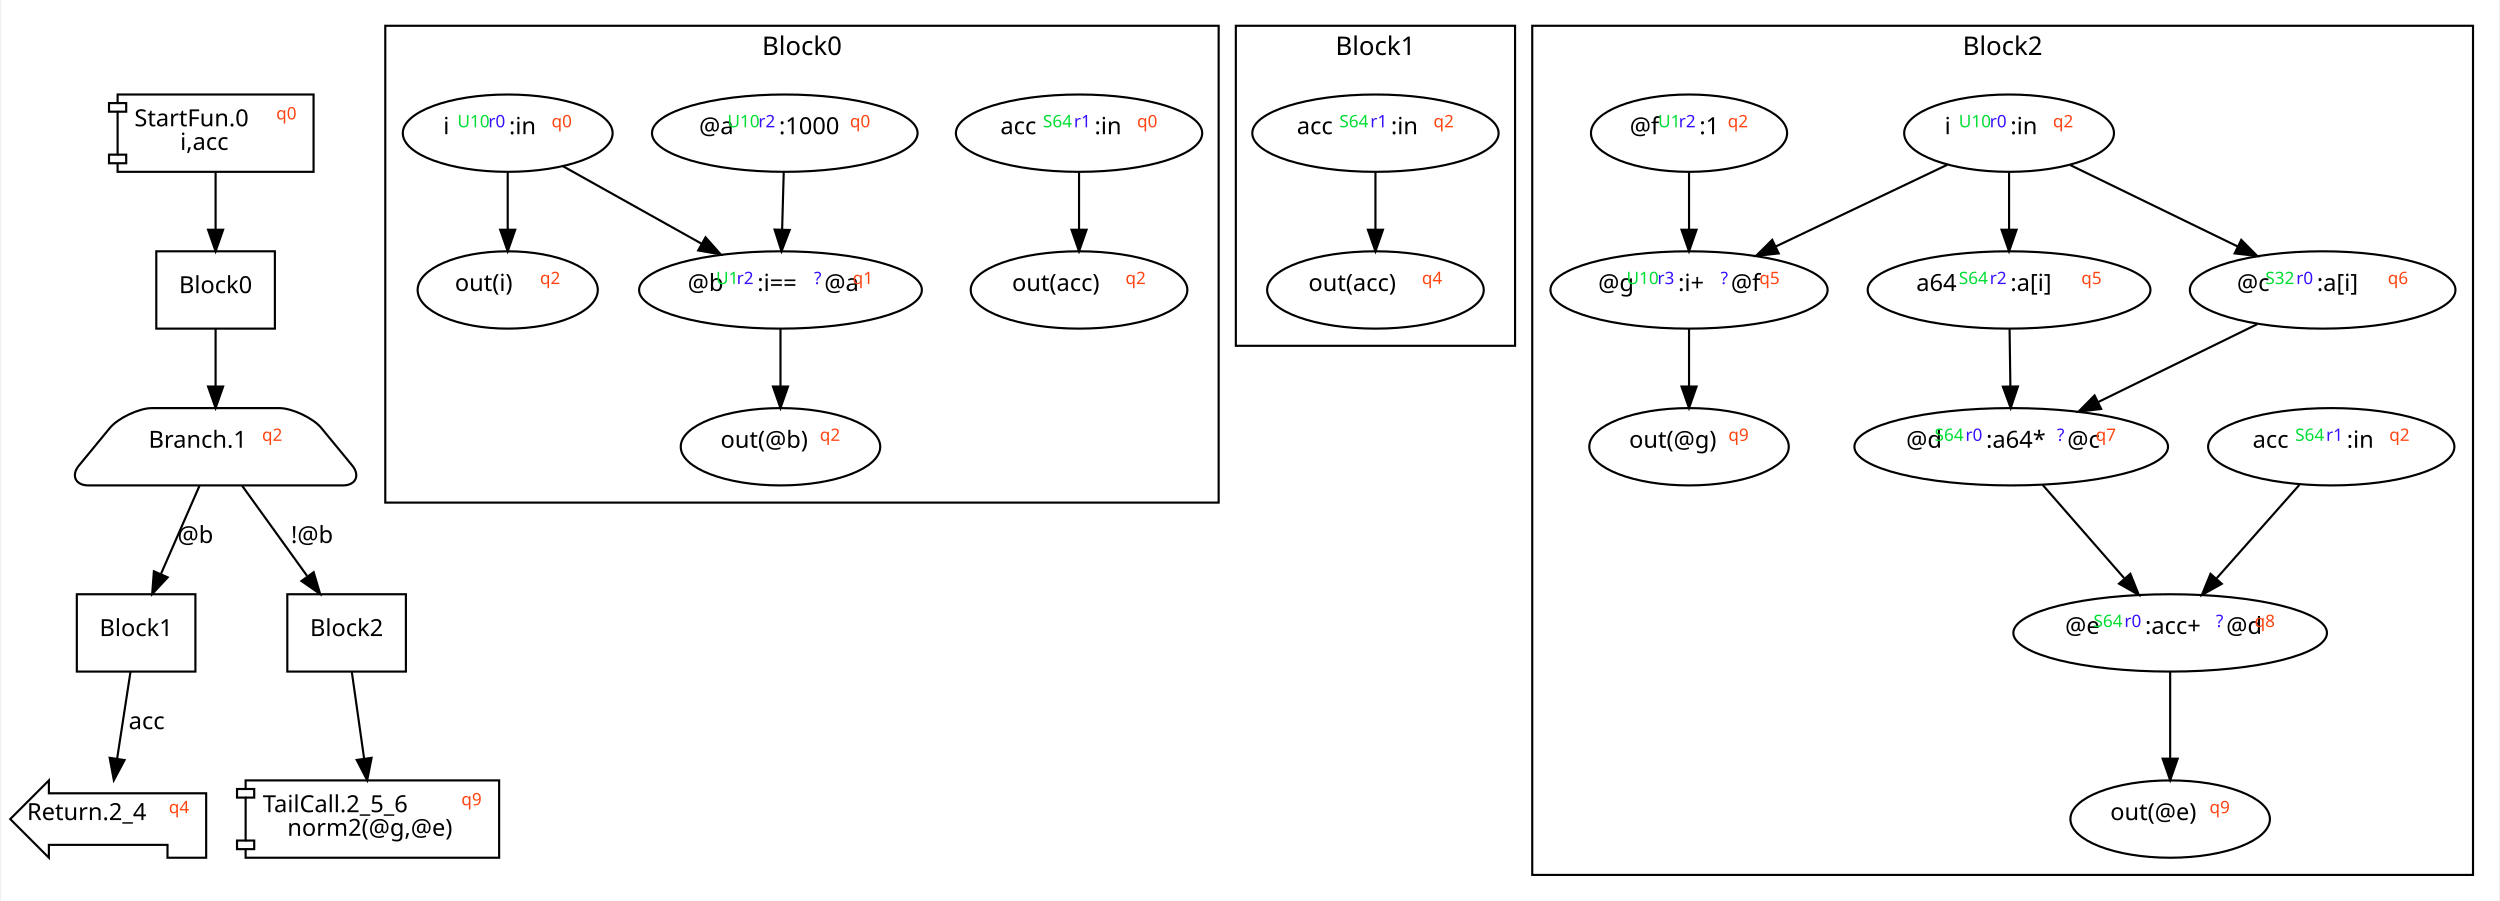
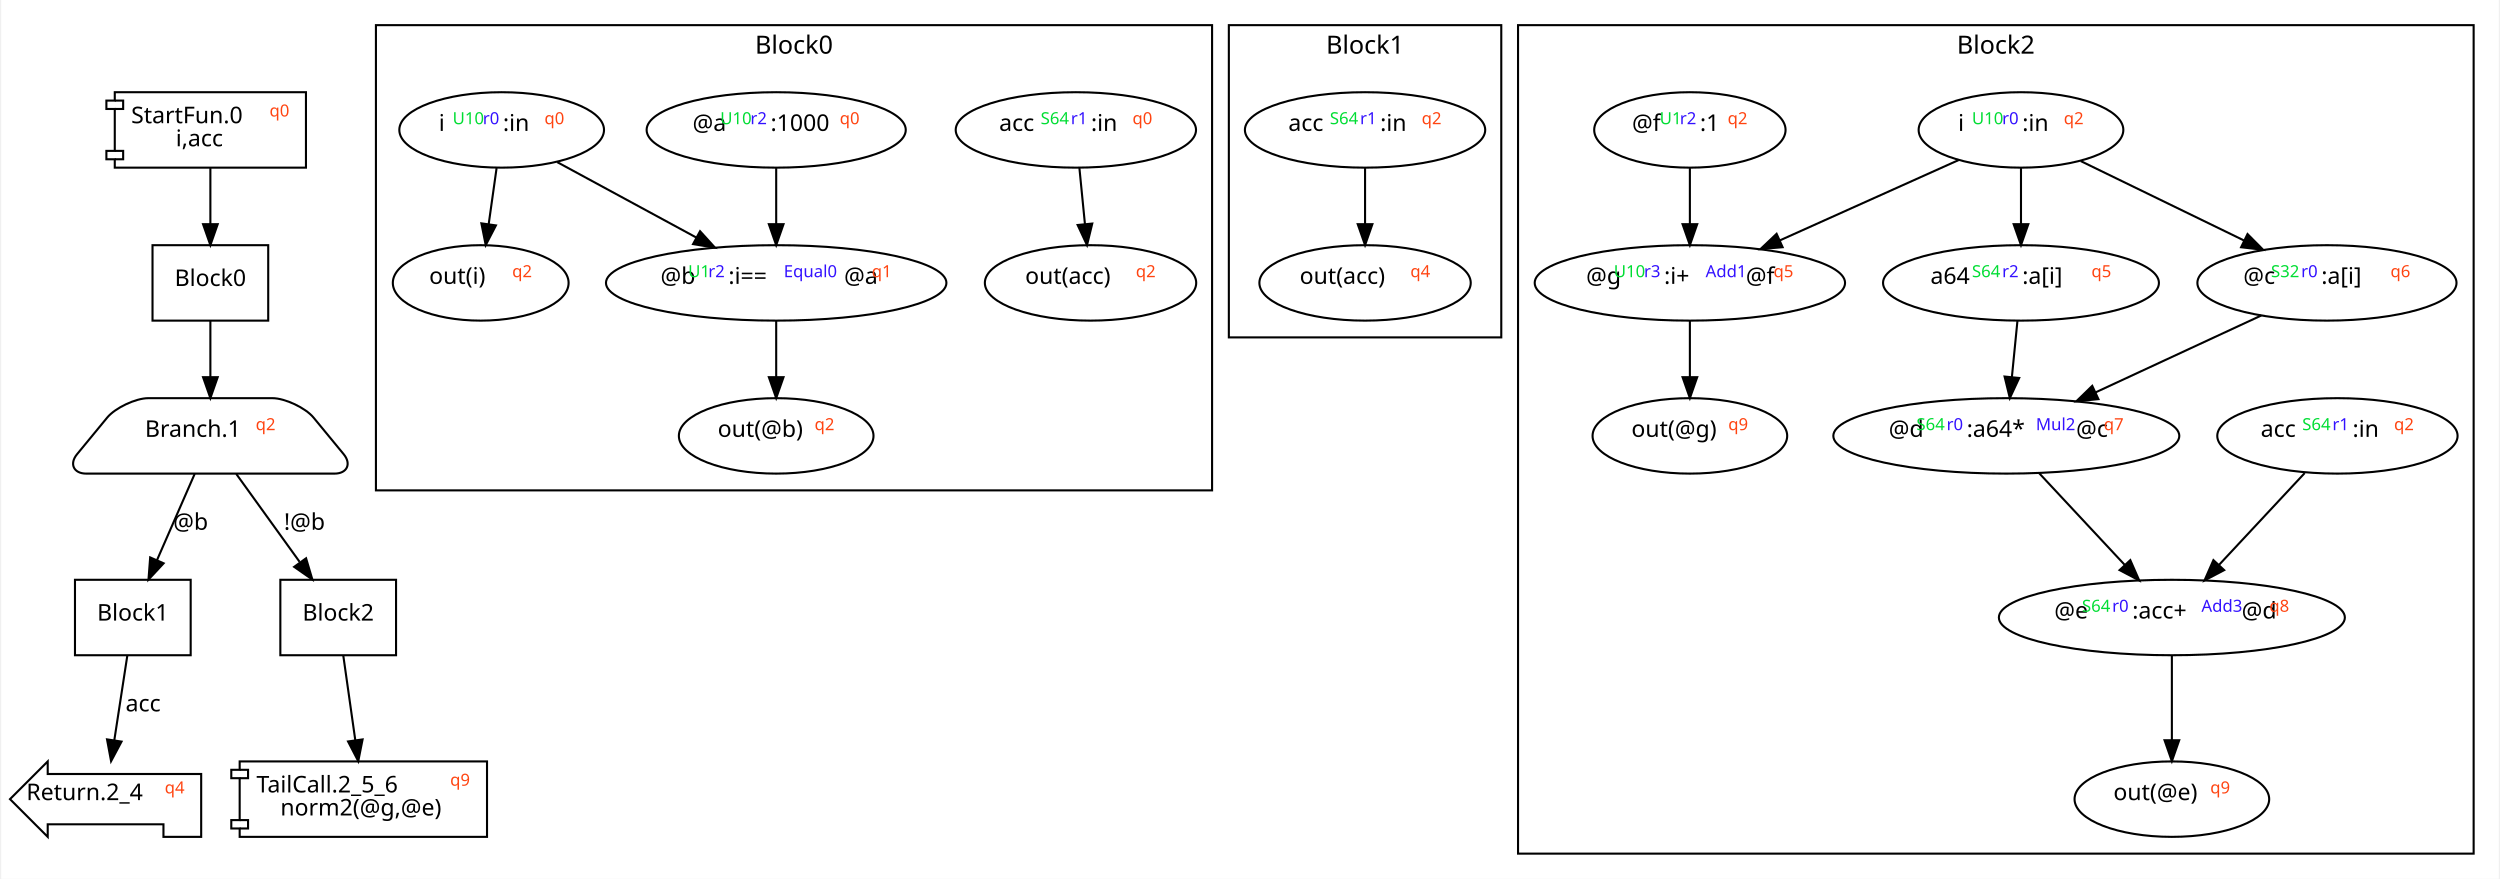
- <svg xmlns="http://www.w3.org/2000/svg" width="1163pt" height="419pt" viewBox="0.00 0.00 1162.81 419.34">
+ <svg xmlns="http://www.w3.org/2000/svg" width="1192pt" height="419pt" viewBox="0.00 0.00 1191.81 419.34">
  <g id="graph0" class="graph" transform="scale(1 1) rotate(0) translate(4 415.34)">
-     <polygon fill="white" stroke="transparent" points="-4,4 -4,-415.34 1158.81,-415.34 1158.81,4 -4,4" />
+     <polygon fill="white" stroke="transparent" points="-4,4 -4,-415.34 1187.81,-415.34 1187.81,4 -4,4" />
    <g id="clust1" class="cluster">
-       <polygon fill="none" stroke="black" points="174.81,-181.34 174.81,-403.34 562.81,-403.34 562.81,-181.34 174.81,-181.34" />
-       <text text-anchor="middle" x="368.81" y="-389.74" font-family="Monaco" font-size="12.00">Block0</text>
+       <polygon fill="none" stroke="black" points="174.81,-181.34 174.81,-403.34 573.81,-403.34 573.81,-181.34 174.81,-181.34" />
+       <text text-anchor="middle" x="374.31" y="-389.74" font-family="Monaco" font-size="12.00">Block0</text>
    </g>
    <g id="clust2" class="cluster">
-       <polygon fill="none" stroke="black" points="570.81,-254.34 570.81,-403.34 700.81,-403.34 700.81,-254.34 570.81,-254.34" />
-       <text text-anchor="middle" x="635.81" y="-389.74" font-family="Monaco" font-size="12.00">Block1</text>
+       <polygon fill="none" stroke="black" points="581.81,-254.34 581.81,-403.34 711.81,-403.34 711.81,-254.34 581.81,-254.34" />
+       <text text-anchor="middle" x="646.81" y="-389.74" font-family="Monaco" font-size="12.00">Block1</text>
    </g>
    <g id="clust3" class="cluster">
-       <polygon fill="none" stroke="black" points="708.81,-8 708.81,-403.34 1146.81,-403.34 1146.81,-8 708.81,-8" />
-       <text text-anchor="middle" x="927.81" y="-389.74" font-family="Monaco" font-size="12.00">Block2</text>
+       <polygon fill="none" stroke="black" points="719.81,-8 719.81,-403.34 1175.81,-403.34 1175.81,-8 719.81,-8" />
+       <text text-anchor="middle" x="947.81" y="-389.74" font-family="Monaco" font-size="12.00">Block2</text>
    </g>
    <g id="node1" class="node">
      <polygon fill="none" stroke="black" points="141.42,-371.34 50.19,-371.34 50.19,-367.34 46.19,-367.34 46.19,-363.34 50.19,-363.34 50.19,-343.34 46.19,-343.34 46.19,-339.34 50.19,-339.34 50.19,-335.34 141.42,-335.34 141.42,-371.34" />
      <polyline fill="none" stroke="black" points="50.19,-367.34 54.19,-367.34 54.19,-363.34 50.19,-363.34 " />
      <polyline fill="none" stroke="black" points="50.19,-343.34 54.19,-343.34 54.19,-339.34 50.19,-339.34 " />
      <text text-anchor="start" x="58" y="-356.54" font-family="Monaco" font-size="11.00">StartFun.0</text>
      <text text-anchor="start" x="124.01" y="-356.54" font-family="Monaco" baseline-shift="super" font-size="8.00" fill="#ff4411">q0</text>
      <text text-anchor="start" x="79.3" y="-345.54" font-family="Monaco" font-size="11.00">i,acc</text>
    </g>
    <g id="node2" class="node">
      <polygon fill="none" stroke="black" points="123.41,-298.34 68.2,-298.34 68.2,-262.34 123.41,-262.34 123.41,-298.34" />
      <text text-anchor="middle" x="95.81" y="-278.87" font-family="Monaco" font-size="11.00">Block0</text>
    </g>
    <g id="edge1" class="edge">
      <path fill="none" stroke="black" d="M95.81,-335.15C95.81,-327.13 95.81,-317.38 95.81,-308.41" />
      <polygon fill="black" stroke="black" points="99.31,-308.37 95.81,-298.37 92.31,-308.37 99.31,-308.37" />
    </g>
    <g id="node3" class="node">
      <path fill="none" stroke="black" d="M125.41,-225.34C125.41,-225.34 66.2,-225.34 66.2,-225.34 60.2,-225.34 50.39,-220.7 46.57,-216.07 46.57,-216.07 32.19,-198.6 32.19,-198.6 28.38,-193.97 30.57,-189.34 36.57,-189.34 36.57,-189.34 155.05,-189.34 155.05,-189.34 161.05,-189.34 163.23,-193.97 159.42,-198.6 159.42,-198.6 145.04,-216.07 145.04,-216.07 141.23,-220.7 131.41,-225.34 125.41,-225.34" />
      <text text-anchor="start" x="64.6" y="-206.87" font-family="Monaco" font-size="11.00">Branch.1</text>
      <text text-anchor="start" x="117.41" y="-206.87" font-family="Monaco" baseline-shift="super" font-size="8.00" fill="#ff4411">q2</text>
    </g>
    <g id="edge2" class="edge">
      <path fill="none" stroke="black" d="M95.81,-262.15C95.81,-254.13 95.81,-244.38 95.81,-235.41" />
      <polygon fill="black" stroke="black" points="99.31,-235.37 95.81,-225.37 92.31,-235.37 99.31,-235.37" />
    </g>
    <g id="node4" class="node">
      <polygon fill="none" stroke="black" points="86.41,-138.67 31.2,-138.67 31.2,-102.67 86.41,-102.67 86.41,-138.67" />
      <text text-anchor="middle" x="58.81" y="-119.2" font-family="Monaco" font-size="11.00">Block1</text>
    </g>
    <g id="edge3" class="edge">
      <path fill="none" stroke="black" d="M88.32,-189.2C83.15,-177.38 76.19,-161.44 70.32,-148.01" />
      <polygon fill="black" stroke="black" points="73.49,-146.54 66.28,-138.78 67.08,-149.34 73.49,-146.54" />
      <text text-anchor="middle" x="86.41" y="-162.54" font-family="Monaco" font-size="11.00">@b</text>
    </g>
    <g id="node5" class="node">
      <polygon fill="none" stroke="black" points="184.41,-138.67 129.2,-138.67 129.2,-102.67 184.41,-102.67 184.41,-138.67" />
      <text text-anchor="middle" x="156.81" y="-119.2" font-family="Monaco" font-size="11.00">Block2</text>
    </g>
    <g id="edge4" class="edge">
      <path fill="none" stroke="black" d="M108.15,-189.2C116.83,-177.15 128.6,-160.82 138.39,-147.23" />
      <polygon fill="black" stroke="black" points="141.47,-148.94 144.48,-138.78 135.79,-144.84 141.47,-148.94" />
      <text text-anchor="middle" x="140.71" y="-162.54" font-family="Monaco" font-size="11.00">!@b</text>
    </g>
    <g id="node6" class="node">
      <polygon fill="none" stroke="black" points="91.42,-46 18.19,-46 18.19,-52 0.19,-34 18.19,-16 18.19,-22 73.42,-22 73.42,-16 91.42,-16 91.42,-46" />
      <text text-anchor="start" x="8" y="-33.53" font-family="Monaco" font-size="11.00">Return.2_4</text>
      <text text-anchor="start" x="74.01" y="-33.53" font-family="Monaco" baseline-shift="super" font-size="8.00" fill="#ff4411">q4</text>
    </g>
    <g id="edge5" class="edge">
      <path fill="none" stroke="black" d="M56.18,-102.53C54.4,-90.94 52.01,-75.39 49.97,-62.13" />
      <polygon fill="black" stroke="black" points="53.41,-61.46 48.43,-52.11 46.49,-62.52 53.41,-61.46" />
      <text text-anchor="middle" x="63.71" y="-75.87" font-family="Monaco" font-size="11.00">acc</text>
    </g>
    <g id="node7" class="node">
      <polygon fill="none" stroke="black" points="227.82,-52 109.79,-52 109.79,-48 105.79,-48 105.79,-44 109.79,-44 109.79,-24 105.79,-24 105.79,-20 109.79,-20 109.79,-16 227.82,-16 227.82,-52" />
      <polyline fill="none" stroke="black" points="109.79,-48 113.79,-48 113.79,-44 109.79,-44 " />
      <polyline fill="none" stroke="black" points="109.79,-24 113.79,-24 113.79,-20 109.79,-20 " />
      <text text-anchor="start" x="117.8" y="-37.2" font-family="Monaco" font-size="11.00">TailCall.2_5_6</text>
      <text text-anchor="start" x="210.21" y="-37.2" font-family="Monaco" baseline-shift="super" font-size="8.00" fill="#ff4411">q9</text>
      <text text-anchor="start" x="129.2" y="-26.2" font-family="Monaco" font-size="11.00">norm2(@g,@e)</text>
    </g>
    <g id="edge6" class="edge">
      <path fill="none" stroke="black" d="M159.23,-102.53C160.88,-90.94 163.08,-75.39 164.96,-62.13" />
      <polygon fill="black" stroke="black" points="168.44,-62.5 166.38,-52.11 161.51,-61.52 168.44,-62.5" />
    </g>
    <g id="node8" class="node">
-       <ellipse fill="none" stroke="black" cx="497.81" cy="-280.34" rx="50.43" ry="18" />
-       <text text-anchor="start" x="466.6" y="-279.87" font-family="Monaco" font-size="11.00">out(acc)</text>
-       <text text-anchor="start" x="519.41" y="-279.87" font-family="Monaco" baseline-shift="super" font-size="8.00" fill="#ff4411">q2</text>
+       <ellipse fill="none" stroke="black" cx="515.81" cy="-280.34" rx="50.43" ry="18" />
+       <text text-anchor="start" x="484.6" y="-279.87" font-family="Monaco" font-size="11.00">out(acc)</text>
+       <text text-anchor="start" x="537.41" y="-279.87" font-family="Monaco" baseline-shift="super" font-size="8.00" fill="#ff4411">q2</text>
    </g>
    <g id="node9" class="node">
-       <ellipse fill="none" stroke="black" cx="497.81" cy="-353.34" rx="57.34" ry="18" />
-       <text text-anchor="start" x="461.2" y="-352.87" font-family="Monaco" font-size="11.00">acc</text>
-       <text text-anchor="start" x="481" y="-352.87" font-family="Monaco" baseline-shift="super" font-size="8.00" fill="#00dd33">S64</text>
-       <text text-anchor="start" x="495.41" y="-352.87" font-family="Monaco" baseline-shift="super" font-size="8.00" fill="#3311ff">r1</text>
-       <text text-anchor="start" x="505.01" y="-352.87" font-family="Monaco" font-size="11.00">:in</text>
-       <text text-anchor="start" x="524.81" y="-352.87" font-family="Monaco" baseline-shift="super" font-size="8.00" fill="#ff4411">q0</text>
+       <ellipse fill="none" stroke="black" cx="508.81" cy="-353.34" rx="57.34" ry="18" />
+       <text text-anchor="start" x="472.2" y="-352.87" font-family="Monaco" font-size="11.00">acc</text>
+       <text text-anchor="start" x="492" y="-352.87" font-family="Monaco" baseline-shift="super" font-size="8.00" fill="#00dd33">S64</text>
+       <text text-anchor="start" x="506.41" y="-352.87" font-family="Monaco" baseline-shift="super" font-size="8.00" fill="#3311ff">r1</text>
+       <text text-anchor="start" x="516.01" y="-352.87" font-family="Monaco" font-size="11.00">:in</text>
+       <text text-anchor="start" x="535.81" y="-352.87" font-family="Monaco" baseline-shift="super" font-size="8.00" fill="#ff4411">q0</text>
    </g>
    <g id="edge7" class="edge">
-       <path fill="none" stroke="black" d="M497.81,-335.15C497.81,-327.13 497.81,-317.38 497.81,-308.41" />
-       <polygon fill="black" stroke="black" points="501.31,-308.37 497.81,-298.37 494.31,-308.37 501.31,-308.37" />
+       <path fill="none" stroke="black" d="M510.5,-335.15C511.29,-327.13 512.25,-317.38 513.14,-308.41" />
+       <polygon fill="black" stroke="black" points="516.63,-308.66 514.13,-298.37 509.66,-307.97 516.63,-308.66" />
    </g>
    <g id="node10" class="node">
-       <ellipse fill="none" stroke="black" cx="231.81" cy="-353.34" rx="48.84" ry="18" />
-       <text text-anchor="start" x="201.8" y="-352.87" font-family="Monaco" font-size="11.00">i</text>
-       <text text-anchor="start" x="208.4" y="-352.87" font-family="Monaco" baseline-shift="super" font-size="8.00" fill="#00dd33">U10</text>
-       <text text-anchor="start" x="222.8" y="-352.87" font-family="Monaco" baseline-shift="super" font-size="8.00" fill="#3311ff">r0</text>
-       <text text-anchor="start" x="232.41" y="-352.87" font-family="Monaco" font-size="11.00">:in</text>
-       <text text-anchor="start" x="252.21" y="-352.87" font-family="Monaco" baseline-shift="super" font-size="8.00" fill="#ff4411">q0</text>
+       <ellipse fill="none" stroke="black" cx="234.81" cy="-353.34" rx="48.84" ry="18" />
+       <text text-anchor="start" x="204.8" y="-352.87" font-family="Monaco" font-size="11.00">i</text>
+       <text text-anchor="start" x="211.4" y="-352.87" font-family="Monaco" baseline-shift="super" font-size="8.00" fill="#00dd33">U10</text>
+       <text text-anchor="start" x="225.8" y="-352.87" font-family="Monaco" baseline-shift="super" font-size="8.00" fill="#3311ff">r0</text>
+       <text text-anchor="start" x="235.41" y="-352.87" font-family="Monaco" font-size="11.00">:in</text>
+       <text text-anchor="start" x="255.21" y="-352.87" font-family="Monaco" baseline-shift="super" font-size="8.00" fill="#ff4411">q0</text>
    </g>
    <g id="node13" class="node">
-       <ellipse fill="none" stroke="black" cx="231.81" cy="-280.34" rx="41.94" ry="18" />
-       <text text-anchor="start" x="207.2" y="-279.87" font-family="Monaco" font-size="11.00">out(i)</text>
-       <text text-anchor="start" x="246.81" y="-279.87" font-family="Monaco" baseline-shift="super" font-size="8.00" fill="#ff4411">q2</text>
+       <ellipse fill="none" stroke="black" cx="224.81" cy="-280.34" rx="41.94" ry="18" />
+       <text text-anchor="start" x="200.2" y="-279.87" font-family="Monaco" font-size="11.00">out(i)</text>
+       <text text-anchor="start" x="239.81" y="-279.87" font-family="Monaco" baseline-shift="super" font-size="8.00" fill="#ff4411">q2</text>
    </g>
    <g id="edge11" class="edge">
-       <path fill="none" stroke="black" d="M231.81,-335.15C231.81,-327.13 231.81,-317.38 231.81,-308.41" />
-       <polygon fill="black" stroke="black" points="235.31,-308.37 231.81,-298.37 228.31,-308.37 235.31,-308.37" />
+       <path fill="none" stroke="black" d="M232.39,-335.15C231.26,-327.13 229.88,-317.38 228.62,-308.41" />
+       <polygon fill="black" stroke="black" points="232.07,-307.78 227.2,-298.37 225.13,-308.76 232.07,-307.78" />
    </g>
    <g id="node14" class="node">
-       <ellipse fill="none" stroke="black" cx="358.81" cy="-280.34" rx="65.83" ry="18" />
-       <text text-anchor="start" x="315.6" y="-279.87" font-family="Monaco" font-size="11.00">@b</text>
-       <text text-anchor="start" x="328.8" y="-279.87" font-family="Monaco" baseline-shift="super" font-size="8.00" fill="#00dd33">U1</text>
-       <text text-anchor="start" x="338.4" y="-279.87" font-family="Monaco" baseline-shift="super" font-size="8.00" fill="#3311ff">r2</text>
-       <text text-anchor="start" x="348" y="-279.87" font-family="Monaco" font-size="11.00">:i==</text>
-       <text text-anchor="start" x="374.41" y="-279.87" font-family="Monaco" baseline-shift="super" font-size="8.00" fill="#3311ff">?</text>
-       <text text-anchor="start" x="379.21" y="-279.87" font-family="Monaco" font-size="11.00">@a</text>
-       <text text-anchor="start" x="392.41" y="-279.87" font-family="Monaco" baseline-shift="super" font-size="8.00" fill="#ff4411">q1</text>
+       <ellipse fill="none" stroke="black" cx="365.81" cy="-280.34" rx="81.23" ry="18" />
+       <text text-anchor="start" x="310.6" y="-279.87" font-family="Monaco" font-size="11.00">@b</text>
+       <text text-anchor="start" x="323.8" y="-279.87" font-family="Monaco" baseline-shift="super" font-size="8.00" fill="#00dd33">U1</text>
+       <text text-anchor="start" x="333.4" y="-279.87" font-family="Monaco" baseline-shift="super" font-size="8.00" fill="#3311ff">r2</text>
+       <text text-anchor="start" x="343" y="-279.87" font-family="Monaco" font-size="11.00">:i==</text>
+       <text text-anchor="start" x="369.41" y="-279.87" font-family="Monaco" baseline-shift="super" font-size="8.00" fill="#3311ff">Equal0</text>
+       <text text-anchor="start" x="398.21" y="-279.87" font-family="Monaco" font-size="11.00">@a</text>
+       <text text-anchor="start" x="411.41" y="-279.87" font-family="Monaco" baseline-shift="super" font-size="8.00" fill="#ff4411">q1</text>
    </g>
    <g id="edge9" class="edge">
-       <path fill="none" stroke="black" d="M257.51,-337.97C276.07,-327.59 301.41,-313.43 322.1,-301.86" />
-       <polygon fill="black" stroke="black" points="323.92,-304.85 330.94,-296.92 320.5,-298.74 323.92,-304.85" />
+       <path fill="none" stroke="black" d="M261.32,-337.97C280.42,-327.62 306.48,-313.49 327.79,-301.94" />
+       <polygon fill="black" stroke="black" points="329.48,-305.01 336.6,-297.17 326.14,-298.85 329.48,-305.01" />
    </g>
    <g id="node11" class="node">
-       <ellipse fill="none" stroke="black" cx="358.81" cy="-207.34" rx="46.44" ry="18" />
-       <text text-anchor="start" x="330.9" y="-206.87" font-family="Monaco" font-size="11.00">out(@b)</text>
-       <text text-anchor="start" x="377.11" y="-206.87" font-family="Monaco" baseline-shift="super" font-size="8.00" fill="#ff4411">q2</text>
+       <ellipse fill="none" stroke="black" cx="365.81" cy="-207.34" rx="46.44" ry="18" />
+       <text text-anchor="start" x="337.9" y="-206.87" font-family="Monaco" font-size="11.00">out(@b)</text>
+       <text text-anchor="start" x="384.11" y="-206.87" font-family="Monaco" baseline-shift="super" font-size="8.00" fill="#ff4411">q2</text>
    </g>
    <g id="node12" class="node">
-       <ellipse fill="none" stroke="black" cx="360.81" cy="-353.34" rx="61.83" ry="18" />
-       <text text-anchor="start" x="320.9" y="-352.87" font-family="Monaco" font-size="11.00">@a</text>
-       <text text-anchor="start" x="334.1" y="-352.87" font-family="Monaco" baseline-shift="super" font-size="8.00" fill="#00dd33">U10</text>
-       <text text-anchor="start" x="348.5" y="-352.87" font-family="Monaco" baseline-shift="super" font-size="8.00" fill="#3311ff">r2</text>
-       <text text-anchor="start" x="358.11" y="-352.87" font-family="Monaco" font-size="11.00">:1000</text>
-       <text text-anchor="start" x="391.11" y="-352.87" font-family="Monaco" baseline-shift="super" font-size="8.00" fill="#ff4411">q0</text>
+       <ellipse fill="none" stroke="black" cx="365.81" cy="-353.34" rx="61.83" ry="18" />
+       <text text-anchor="start" x="325.9" y="-352.87" font-family="Monaco" font-size="11.00">@a</text>
+       <text text-anchor="start" x="339.1" y="-352.87" font-family="Monaco" baseline-shift="super" font-size="8.00" fill="#00dd33">U10</text>
+       <text text-anchor="start" x="353.5" y="-352.87" font-family="Monaco" baseline-shift="super" font-size="8.00" fill="#3311ff">r2</text>
+       <text text-anchor="start" x="363.11" y="-352.87" font-family="Monaco" font-size="11.00">:1000</text>
+       <text text-anchor="start" x="396.11" y="-352.87" font-family="Monaco" baseline-shift="super" font-size="8.00" fill="#ff4411">q0</text>
    </g>
    <g id="edge10" class="edge">
-       <path fill="none" stroke="black" d="M360.32,-335.15C360.1,-327.13 359.82,-317.38 359.57,-308.41" />
-       <polygon fill="black" stroke="black" points="363.07,-308.26 359.29,-298.37 356.07,-308.46 363.07,-308.26" />
+       <path fill="none" stroke="black" d="M365.81,-335.15C365.81,-327.13 365.81,-317.38 365.81,-308.41" />
+       <polygon fill="black" stroke="black" points="369.31,-308.37 365.81,-298.37 362.31,-308.37 369.31,-308.37" />
    </g>
    <g id="edge8" class="edge">
-       <path fill="none" stroke="black" d="M358.81,-262.15C358.81,-254.13 358.81,-244.38 358.81,-235.41" />
-       <polygon fill="black" stroke="black" points="362.31,-235.37 358.81,-225.37 355.31,-235.37 362.31,-235.37" />
+       <path fill="none" stroke="black" d="M365.81,-262.15C365.81,-254.13 365.81,-244.38 365.81,-235.41" />
+       <polygon fill="black" stroke="black" points="369.31,-235.37 365.81,-225.37 362.31,-235.37 369.31,-235.37" />
    </g>
    <g id="node15" class="node">
-       <ellipse fill="none" stroke="black" cx="635.81" cy="-353.34" rx="57.34" ry="18" />
-       <text text-anchor="start" x="599.2" y="-352.87" font-family="Monaco" font-size="11.00">acc</text>
-       <text text-anchor="start" x="619" y="-352.87" font-family="Monaco" baseline-shift="super" font-size="8.00" fill="#00dd33">S64</text>
-       <text text-anchor="start" x="633.41" y="-352.87" font-family="Monaco" baseline-shift="super" font-size="8.00" fill="#3311ff">r1</text>
-       <text text-anchor="start" x="643.01" y="-352.87" font-family="Monaco" font-size="11.00">:in</text>
-       <text text-anchor="start" x="662.81" y="-352.87" font-family="Monaco" baseline-shift="super" font-size="8.00" fill="#ff4411">q2</text>
+       <ellipse fill="none" stroke="black" cx="646.81" cy="-353.34" rx="57.34" ry="18" />
+       <text text-anchor="start" x="610.2" y="-352.87" font-family="Monaco" font-size="11.00">acc</text>
+       <text text-anchor="start" x="630" y="-352.87" font-family="Monaco" baseline-shift="super" font-size="8.00" fill="#00dd33">S64</text>
+       <text text-anchor="start" x="644.41" y="-352.87" font-family="Monaco" baseline-shift="super" font-size="8.00" fill="#3311ff">r1</text>
+       <text text-anchor="start" x="654.01" y="-352.87" font-family="Monaco" font-size="11.00">:in</text>
+       <text text-anchor="start" x="673.81" y="-352.87" font-family="Monaco" baseline-shift="super" font-size="8.00" fill="#ff4411">q2</text>
    </g>
    <g id="node16" class="node">
-       <ellipse fill="none" stroke="black" cx="635.81" cy="-280.34" rx="50.43" ry="18" />
-       <text text-anchor="start" x="604.6" y="-279.87" font-family="Monaco" font-size="11.00">out(acc)</text>
-       <text text-anchor="start" x="657.41" y="-279.87" font-family="Monaco" baseline-shift="super" font-size="8.00" fill="#ff4411">q4</text>
+       <ellipse fill="none" stroke="black" cx="646.81" cy="-280.34" rx="50.43" ry="18" />
+       <text text-anchor="start" x="615.6" y="-279.87" font-family="Monaco" font-size="11.00">out(acc)</text>
+       <text text-anchor="start" x="668.41" y="-279.87" font-family="Monaco" baseline-shift="super" font-size="8.00" fill="#ff4411">q4</text>
    </g>
    <g id="edge12" class="edge">
-       <path fill="none" stroke="black" d="M635.81,-335.15C635.81,-327.13 635.81,-317.38 635.81,-308.41" />
-       <polygon fill="black" stroke="black" points="639.31,-308.37 635.81,-298.37 632.31,-308.37 639.31,-308.37" />
+       <path fill="none" stroke="black" d="M646.81,-335.15C646.81,-327.13 646.81,-317.38 646.81,-308.41" />
+       <polygon fill="black" stroke="black" points="650.31,-308.37 646.81,-298.37 643.31,-308.37 650.31,-308.37" />
    </g>
    <g id="node17" class="node">
-       <ellipse fill="none" stroke="black" cx="1076.81" cy="-280.34" rx="61.83" ry="18" />
-       <text text-anchor="start" x="1036.9" y="-279.87" font-family="Monaco" font-size="11.00">@c</text>
-       <text text-anchor="start" x="1050.1" y="-279.87" font-family="Monaco" baseline-shift="super" font-size="8.00" fill="#00dd33">S32</text>
-       <text text-anchor="start" x="1064.5" y="-279.87" font-family="Monaco" baseline-shift="super" font-size="8.00" fill="#3311ff">r0</text>
-       <text text-anchor="start" x="1074.11" y="-279.87" font-family="Monaco" font-size="11.00">:a[i]</text>
-       <text text-anchor="start" x="1107.11" y="-279.87" font-family="Monaco" baseline-shift="super" font-size="8.00" fill="#ff4411">q6</text>
+       <ellipse fill="none" stroke="black" cx="1105.81" cy="-280.34" rx="61.83" ry="18" />
+       <text text-anchor="start" x="1065.9" y="-279.87" font-family="Monaco" font-size="11.00">@c</text>
+       <text text-anchor="start" x="1079.1" y="-279.87" font-family="Monaco" baseline-shift="super" font-size="8.00" fill="#00dd33">S32</text>
+       <text text-anchor="start" x="1093.5" y="-279.87" font-family="Monaco" baseline-shift="super" font-size="8.00" fill="#3311ff">r0</text>
+       <text text-anchor="start" x="1103.11" y="-279.87" font-family="Monaco" font-size="11.00">:a[i]</text>
+       <text text-anchor="start" x="1136.11" y="-279.87" font-family="Monaco" baseline-shift="super" font-size="8.00" fill="#ff4411">q6</text>
    </g>
    <g id="node23" class="node">
-       <ellipse fill="none" stroke="black" cx="931.81" cy="-207.34" rx="73.01" ry="18" />
-       <text text-anchor="start" x="882.9" y="-206.87" font-family="Monaco" font-size="11.00">@d</text>
-       <text text-anchor="start" x="896.1" y="-206.87" font-family="Monaco" baseline-shift="super" font-size="8.00" fill="#00dd33">S64</text>
-       <text text-anchor="start" x="910.5" y="-206.87" font-family="Monaco" baseline-shift="super" font-size="8.00" fill="#3311ff">r0</text>
-       <text text-anchor="start" x="920.1" y="-206.87" font-family="Monaco" font-size="11.00">:a64*</text>
-       <text text-anchor="start" x="953.11" y="-206.87" font-family="Monaco" baseline-shift="super" font-size="8.00" fill="#3311ff">?</text>
-       <text text-anchor="start" x="957.91" y="-206.87" font-family="Monaco" font-size="11.00">@c</text>
-       <text text-anchor="start" x="971.11" y="-206.87" font-family="Monaco" baseline-shift="super" font-size="8.00" fill="#ff4411">q7</text>
+       <ellipse fill="none" stroke="black" cx="952.81" cy="-207.34" rx="82.55" ry="18" />
+       <text text-anchor="start" x="896.7" y="-206.87" font-family="Monaco" font-size="11.00">@d</text>
+       <text text-anchor="start" x="909.9" y="-206.87" font-family="Monaco" baseline-shift="super" font-size="8.00" fill="#00dd33">S64</text>
+       <text text-anchor="start" x="924.3" y="-206.87" font-family="Monaco" baseline-shift="super" font-size="8.00" fill="#3311ff">r0</text>
+       <text text-anchor="start" x="933.9" y="-206.87" font-family="Monaco" font-size="11.00">:a64*</text>
+       <text text-anchor="start" x="966.91" y="-206.87" font-family="Monaco" baseline-shift="super" font-size="8.00" fill="#3311ff">Mul2</text>
+       <text text-anchor="start" x="986.11" y="-206.87" font-family="Monaco" font-size="11.00">@c</text>
+       <text text-anchor="start" x="999.31" y="-206.87" font-family="Monaco" baseline-shift="super" font-size="8.00" fill="#ff4411">q7</text>
    </g>
    <g id="edge20" class="edge">
-       <path fill="none" stroke="black" d="M1046.41,-264.45C1024.86,-253.9 995.7,-239.62 972.2,-228.11" />
-       <polygon fill="black" stroke="black" points="973.68,-224.95 963.16,-223.69 970.61,-231.23 973.68,-224.95" />
+       <path fill="none" stroke="black" d="M1074.48,-264.8C1051.68,-254.22 1020.56,-239.78 995.49,-228.15" />
+       <polygon fill="black" stroke="black" points="996.76,-224.88 986.22,-223.84 993.81,-231.22 996.76,-224.88" />
    </g>
    <g id="node18" class="node">
-       <ellipse fill="none" stroke="black" cx="930.81" cy="-280.34" rx="65.83" ry="18" />
-       <text text-anchor="start" x="887.6" y="-279.87" font-family="Monaco" font-size="11.00">a64</text>
-       <text text-anchor="start" x="907.4" y="-279.87" font-family="Monaco" baseline-shift="super" font-size="8.00" fill="#00dd33">S64</text>
-       <text text-anchor="start" x="921.8" y="-279.87" font-family="Monaco" baseline-shift="super" font-size="8.00" fill="#3311ff">r2</text>
-       <text text-anchor="start" x="931.41" y="-279.87" font-family="Monaco" font-size="11.00">:a[i]</text>
-       <text text-anchor="start" x="964.41" y="-279.87" font-family="Monaco" baseline-shift="super" font-size="8.00" fill="#ff4411">q5</text>
+       <ellipse fill="none" stroke="black" cx="959.81" cy="-280.34" rx="65.83" ry="18" />
+       <text text-anchor="start" x="916.6" y="-279.87" font-family="Monaco" font-size="11.00">a64</text>
+       <text text-anchor="start" x="936.4" y="-279.87" font-family="Monaco" baseline-shift="super" font-size="8.00" fill="#00dd33">S64</text>
+       <text text-anchor="start" x="950.8" y="-279.87" font-family="Monaco" baseline-shift="super" font-size="8.00" fill="#3311ff">r2</text>
+       <text text-anchor="start" x="960.41" y="-279.87" font-family="Monaco" font-size="11.00">:a[i]</text>
+       <text text-anchor="start" x="993.41" y="-279.87" font-family="Monaco" baseline-shift="super" font-size="8.00" fill="#ff4411">q5</text>
    </g>
    <g id="edge21" class="edge">
-       <path fill="none" stroke="black" d="M931.05,-262.15C931.16,-254.13 931.3,-244.38 931.42,-235.41" />
-       <polygon fill="black" stroke="black" points="934.93,-235.41 931.57,-225.37 927.93,-235.32 934.93,-235.41" />
+       <path fill="none" stroke="black" d="M958.11,-262.15C957.32,-254.13 956.36,-244.38 955.47,-235.41" />
+       <polygon fill="black" stroke="black" points="958.95,-234.97 954.49,-225.37 951.98,-235.66 958.95,-234.97" />
    </g>
    <g id="node19" class="node">
-       <ellipse fill="none" stroke="black" cx="1005.81" cy="-34" rx="46.44" ry="18" />
-       <text text-anchor="start" x="977.9" y="-33.53" font-family="Monaco" font-size="11.00">out(@e)</text>
-       <text text-anchor="start" x="1024.11" y="-33.53" font-family="Monaco" baseline-shift="super" font-size="8.00" fill="#ff4411">q9</text>
+       <ellipse fill="none" stroke="black" cx="1031.81" cy="-34" rx="46.44" ry="18" />
+       <text text-anchor="start" x="1003.9" y="-33.53" font-family="Monaco" font-size="11.00">out(@e)</text>
+       <text text-anchor="start" x="1050.11" y="-33.53" font-family="Monaco" baseline-shift="super" font-size="8.00" fill="#ff4411">q9</text>
    </g>
    <g id="node20" class="node">
-       <ellipse fill="none" stroke="black" cx="1080.81" cy="-207.34" rx="57.34" ry="18" />
-       <text text-anchor="start" x="1044.2" y="-206.87" font-family="Monaco" font-size="11.00">acc</text>
-       <text text-anchor="start" x="1064" y="-206.87" font-family="Monaco" baseline-shift="super" font-size="8.00" fill="#00dd33">S64</text>
-       <text text-anchor="start" x="1078.41" y="-206.87" font-family="Monaco" baseline-shift="super" font-size="8.00" fill="#3311ff">r1</text>
-       <text text-anchor="start" x="1088.01" y="-206.87" font-family="Monaco" font-size="11.00">:in</text>
-       <text text-anchor="start" x="1107.81" y="-206.87" font-family="Monaco" baseline-shift="super" font-size="8.00" fill="#ff4411">q2</text>
+       <ellipse fill="none" stroke="black" cx="1110.81" cy="-207.34" rx="57.34" ry="18" />
+       <text text-anchor="start" x="1074.2" y="-206.87" font-family="Monaco" font-size="11.00">acc</text>
+       <text text-anchor="start" x="1094" y="-206.87" font-family="Monaco" baseline-shift="super" font-size="8.00" fill="#00dd33">S64</text>
+       <text text-anchor="start" x="1108.41" y="-206.87" font-family="Monaco" baseline-shift="super" font-size="8.00" fill="#3311ff">r1</text>
+       <text text-anchor="start" x="1118.01" y="-206.87" font-family="Monaco" font-size="11.00">:in</text>
+       <text text-anchor="start" x="1137.81" y="-206.87" font-family="Monaco" baseline-shift="super" font-size="8.00" fill="#ff4411">q2</text>
    </g>
    <g id="node26" class="node">
-       <ellipse fill="none" stroke="black" cx="1005.81" cy="-120.67" rx="73.01" ry="18" />
-       <text text-anchor="start" x="956.9" y="-120.2" font-family="Monaco" font-size="11.00">@e</text>
-       <text text-anchor="start" x="970.1" y="-120.2" font-family="Monaco" baseline-shift="super" font-size="8.00" fill="#00dd33">S64</text>
-       <text text-anchor="start" x="984.5" y="-120.2" font-family="Monaco" baseline-shift="super" font-size="8.00" fill="#3311ff">r0</text>
-       <text text-anchor="start" x="994.1" y="-120.2" font-family="Monaco" font-size="11.00">:acc+</text>
-       <text text-anchor="start" x="1027.11" y="-120.2" font-family="Monaco" baseline-shift="super" font-size="8.00" fill="#3311ff">?</text>
-       <text text-anchor="start" x="1031.91" y="-120.2" font-family="Monaco" font-size="11.00">@d</text>
-       <text text-anchor="start" x="1045.11" y="-120.2" font-family="Monaco" baseline-shift="super" font-size="8.00" fill="#ff4411">q8</text>
+       <ellipse fill="none" stroke="black" cx="1031.81" cy="-120.67" rx="82.55" ry="18" />
+       <text text-anchor="start" x="975.7" y="-120.2" font-family="Monaco" font-size="11.00">@e</text>
+       <text text-anchor="start" x="988.9" y="-120.2" font-family="Monaco" baseline-shift="super" font-size="8.00" fill="#00dd33">S64</text>
+       <text text-anchor="start" x="1003.3" y="-120.2" font-family="Monaco" baseline-shift="super" font-size="8.00" fill="#3311ff">r0</text>
+       <text text-anchor="start" x="1012.9" y="-120.2" font-family="Monaco" font-size="11.00">:acc+</text>
+       <text text-anchor="start" x="1045.91" y="-120.2" font-family="Monaco" baseline-shift="super" font-size="8.00" fill="#3311ff">Add3</text>
+       <text text-anchor="start" x="1065.11" y="-120.2" font-family="Monaco" font-size="11.00">@d</text>
+       <text text-anchor="start" x="1078.31" y="-120.2" font-family="Monaco" baseline-shift="super" font-size="8.00" fill="#ff4411">q8</text>
    </g>
    <g id="edge15" class="edge">
-       <path fill="none" stroke="black" d="M1065.99,-189.61C1055,-177.2 1039.84,-160.09 1027.49,-146.15" />
-       <polygon fill="black" stroke="black" points="1029.84,-143.53 1020.59,-138.36 1024.6,-148.17 1029.84,-143.53" />
+       <path fill="none" stroke="black" d="M1095.2,-189.61C1083.51,-177.08 1067.36,-159.77 1054.28,-145.76" />
+       <polygon fill="black" stroke="black" points="1056.76,-143.29 1047.38,-138.36 1051.64,-148.06 1056.76,-143.29" />
    </g>
    <g id="node21" class="node">
-       <ellipse fill="none" stroke="black" cx="930.81" cy="-353.34" rx="48.84" ry="18" />
-       <text text-anchor="start" x="900.8" y="-352.87" font-family="Monaco" font-size="11.00">i</text>
-       <text text-anchor="start" x="907.4" y="-352.87" font-family="Monaco" baseline-shift="super" font-size="8.00" fill="#00dd33">U10</text>
-       <text text-anchor="start" x="921.8" y="-352.87" font-family="Monaco" baseline-shift="super" font-size="8.00" fill="#3311ff">r0</text>
-       <text text-anchor="start" x="931.41" y="-352.87" font-family="Monaco" font-size="11.00">:in</text>
-       <text text-anchor="start" x="951.21" y="-352.87" font-family="Monaco" baseline-shift="super" font-size="8.00" fill="#ff4411">q2</text>
+       <ellipse fill="none" stroke="black" cx="959.81" cy="-353.34" rx="48.84" ry="18" />
+       <text text-anchor="start" x="929.8" y="-352.87" font-family="Monaco" font-size="11.00">i</text>
+       <text text-anchor="start" x="936.4" y="-352.87" font-family="Monaco" baseline-shift="super" font-size="8.00" fill="#00dd33">U10</text>
+       <text text-anchor="start" x="950.8" y="-352.87" font-family="Monaco" baseline-shift="super" font-size="8.00" fill="#3311ff">r0</text>
+       <text text-anchor="start" x="960.41" y="-352.87" font-family="Monaco" font-size="11.00">:in</text>
+       <text text-anchor="start" x="980.21" y="-352.87" font-family="Monaco" baseline-shift="super" font-size="8.00" fill="#ff4411">q2</text>
    </g>
    <g id="edge22" class="edge">
-       <path fill="none" stroke="black" d="M959.3,-338.48C981.53,-327.67 1012.65,-312.54 1037.28,-300.56" />
-       <polygon fill="black" stroke="black" points="1038.91,-303.66 1046.37,-296.14 1035.84,-297.36 1038.91,-303.66" />
+       <path fill="none" stroke="black" d="M988.3,-338.48C1010.53,-327.67 1041.65,-312.54 1066.28,-300.56" />
+       <polygon fill="black" stroke="black" points="1067.91,-303.66 1075.37,-296.14 1064.84,-297.36 1067.91,-303.66" />
    </g>
    <g id="edge14" class="edge">
-       <path fill="none" stroke="black" d="M930.81,-335.15C930.81,-327.13 930.81,-317.38 930.81,-308.41" />
-       <polygon fill="black" stroke="black" points="934.31,-308.37 930.81,-298.37 927.31,-308.37 934.31,-308.37" />
+       <path fill="none" stroke="black" d="M959.81,-335.15C959.81,-327.13 959.81,-317.38 959.81,-308.41" />
+       <polygon fill="black" stroke="black" points="963.31,-308.37 959.81,-298.37 956.31,-308.37 963.31,-308.37" />
    </g>
    <g id="node24" class="node">
-       <ellipse fill="none" stroke="black" cx="781.81" cy="-280.34" rx="64.52" ry="18" />
-       <text text-anchor="start" x="739.5" y="-279.87" font-family="Monaco" font-size="11.00">@g</text>
-       <text text-anchor="start" x="752.7" y="-279.87" font-family="Monaco" baseline-shift="super" font-size="8.00" fill="#00dd33">U10</text>
-       <text text-anchor="start" x="767.1" y="-279.87" font-family="Monaco" baseline-shift="super" font-size="8.00" fill="#3311ff">r3</text>
-       <text text-anchor="start" x="776.71" y="-279.87" font-family="Monaco" font-size="11.00">:i+</text>
-       <text text-anchor="start" x="796.51" y="-279.87" font-family="Monaco" baseline-shift="super" font-size="8.00" fill="#3311ff">?</text>
-       <text text-anchor="start" x="801.31" y="-279.87" font-family="Monaco" font-size="11.00">@f</text>
-       <text text-anchor="start" x="814.51" y="-279.87" font-family="Monaco" baseline-shift="super" font-size="8.00" fill="#ff4411">q5</text>
+       <ellipse fill="none" stroke="black" cx="801.81" cy="-280.34" rx="74.05" ry="18" />
+       <text text-anchor="start" x="752.3" y="-279.87" font-family="Monaco" font-size="11.00">@g</text>
+       <text text-anchor="start" x="765.5" y="-279.87" font-family="Monaco" baseline-shift="super" font-size="8.00" fill="#00dd33">U10</text>
+       <text text-anchor="start" x="779.9" y="-279.87" font-family="Monaco" baseline-shift="super" font-size="8.00" fill="#3311ff">r3</text>
+       <text text-anchor="start" x="789.5" y="-279.87" font-family="Monaco" font-size="11.00">:i+</text>
+       <text text-anchor="start" x="809.31" y="-279.87" font-family="Monaco" baseline-shift="super" font-size="8.00" fill="#3311ff">Add1</text>
+       <text text-anchor="start" x="828.51" y="-279.87" font-family="Monaco" font-size="11.00">@f</text>
+       <text text-anchor="start" x="841.71" y="-279.87" font-family="Monaco" baseline-shift="super" font-size="8.00" fill="#ff4411">q5</text>
    </g>
    <g id="edge18" class="edge">
-       <path fill="none" stroke="black" d="M902.08,-338.65C879.43,-327.86 847.57,-312.68 822.33,-300.65" />
-       <polygon fill="black" stroke="black" points="823.55,-297.35 813.02,-296.21 820.54,-303.67 823.55,-297.35" />
+       <path fill="none" stroke="black" d="M930.09,-338.98C906.02,-328.17 871.79,-312.78 844.74,-300.63" />
+       <polygon fill="black" stroke="black" points="846.06,-297.38 835.5,-296.48 843.19,-303.77 846.06,-297.38" />
    </g>
    <g id="node22" class="node">
-       <ellipse fill="none" stroke="black" cx="781.81" cy="-207.34" rx="46.44" ry="18" />
-       <text text-anchor="start" x="753.9" y="-206.87" font-family="Monaco" font-size="11.00">out(@g)</text>
-       <text text-anchor="start" x="800.11" y="-206.87" font-family="Monaco" baseline-shift="super" font-size="8.00" fill="#ff4411">q9</text>
+       <ellipse fill="none" stroke="black" cx="801.81" cy="-207.34" rx="46.44" ry="18" />
+       <text text-anchor="start" x="773.9" y="-206.87" font-family="Monaco" font-size="11.00">out(@g)</text>
+       <text text-anchor="start" x="820.11" y="-206.87" font-family="Monaco" baseline-shift="super" font-size="8.00" fill="#ff4411">q9</text>
    </g>
    <g id="edge16" class="edge">
-       <path fill="none" stroke="black" d="M946.43,-189.61C957.27,-177.2 972.22,-160.09 984.41,-146.15" />
-       <polygon fill="black" stroke="black" points="987.27,-148.19 991.22,-138.36 982,-143.59 987.27,-148.19" />
+       <path fill="none" stroke="black" d="M968.41,-189.61C980.1,-177.08 996.25,-159.77 1009.33,-145.76" />
+       <polygon fill="black" stroke="black" points="1011.97,-148.06 1016.23,-138.36 1006.85,-143.29 1011.97,-148.06" />
    </g>
    <g id="edge13" class="edge">
-       <path fill="none" stroke="black" d="M781.81,-262.15C781.81,-254.13 781.81,-244.38 781.81,-235.41" />
-       <polygon fill="black" stroke="black" points="785.31,-235.37 781.81,-225.37 778.31,-235.37 785.31,-235.37" />
+       <path fill="none" stroke="black" d="M801.81,-262.15C801.81,-254.13 801.81,-244.38 801.81,-235.41" />
+       <polygon fill="black" stroke="black" points="805.31,-235.37 801.81,-225.37 798.31,-235.37 805.31,-235.37" />
    </g>
    <g id="node25" class="node">
-       <ellipse fill="none" stroke="black" cx="781.81" cy="-353.34" rx="45.66" ry="18" />
-       <text text-anchor="start" x="754.2" y="-352.87" font-family="Monaco" font-size="11.00">@f</text>
-       <text text-anchor="start" x="767.4" y="-352.87" font-family="Monaco" baseline-shift="super" font-size="8.00" fill="#00dd33">U1</text>
-       <text text-anchor="start" x="777.01" y="-352.87" font-family="Monaco" baseline-shift="super" font-size="8.00" fill="#3311ff">r2</text>
-       <text text-anchor="start" x="786.61" y="-352.87" font-family="Monaco" font-size="11.00">:1</text>
-       <text text-anchor="start" x="799.81" y="-352.87" font-family="Monaco" baseline-shift="super" font-size="8.00" fill="#ff4411">q2</text>
+       <ellipse fill="none" stroke="black" cx="801.81" cy="-353.34" rx="45.66" ry="18" />
+       <text text-anchor="start" x="774.2" y="-352.87" font-family="Monaco" font-size="11.00">@f</text>
+       <text text-anchor="start" x="787.4" y="-352.87" font-family="Monaco" baseline-shift="super" font-size="8.00" fill="#00dd33">U1</text>
+       <text text-anchor="start" x="797.01" y="-352.87" font-family="Monaco" baseline-shift="super" font-size="8.00" fill="#3311ff">r2</text>
+       <text text-anchor="start" x="806.61" y="-352.87" font-family="Monaco" font-size="11.00">:1</text>
+       <text text-anchor="start" x="819.81" y="-352.87" font-family="Monaco" baseline-shift="super" font-size="8.00" fill="#ff4411">q2</text>
    </g>
    <g id="edge19" class="edge">
-       <path fill="none" stroke="black" d="M781.81,-335.15C781.81,-327.13 781.81,-317.38 781.81,-308.41" />
-       <polygon fill="black" stroke="black" points="785.31,-308.37 781.81,-298.37 778.31,-308.37 785.31,-308.37" />
+       <path fill="none" stroke="black" d="M801.81,-335.15C801.81,-327.13 801.81,-317.38 801.81,-308.41" />
+       <polygon fill="black" stroke="black" points="805.31,-308.37 801.81,-298.37 798.31,-308.37 805.31,-308.37" />
    </g>
    <g id="edge17" class="edge">
-       <path fill="none" stroke="black" d="M1005.81,-102.53C1005.81,-90.94 1005.81,-75.39 1005.81,-62.13" />
-       <polygon fill="black" stroke="black" points="1009.31,-62.11 1005.81,-52.11 1002.31,-62.11 1009.31,-62.11" />
+       <path fill="none" stroke="black" d="M1031.81,-102.53C1031.81,-90.94 1031.81,-75.39 1031.81,-62.13" />
+       <polygon fill="black" stroke="black" points="1035.31,-62.11 1031.81,-52.11 1028.31,-62.11 1035.31,-62.11" />
    </g>
  </g>
</svg>
